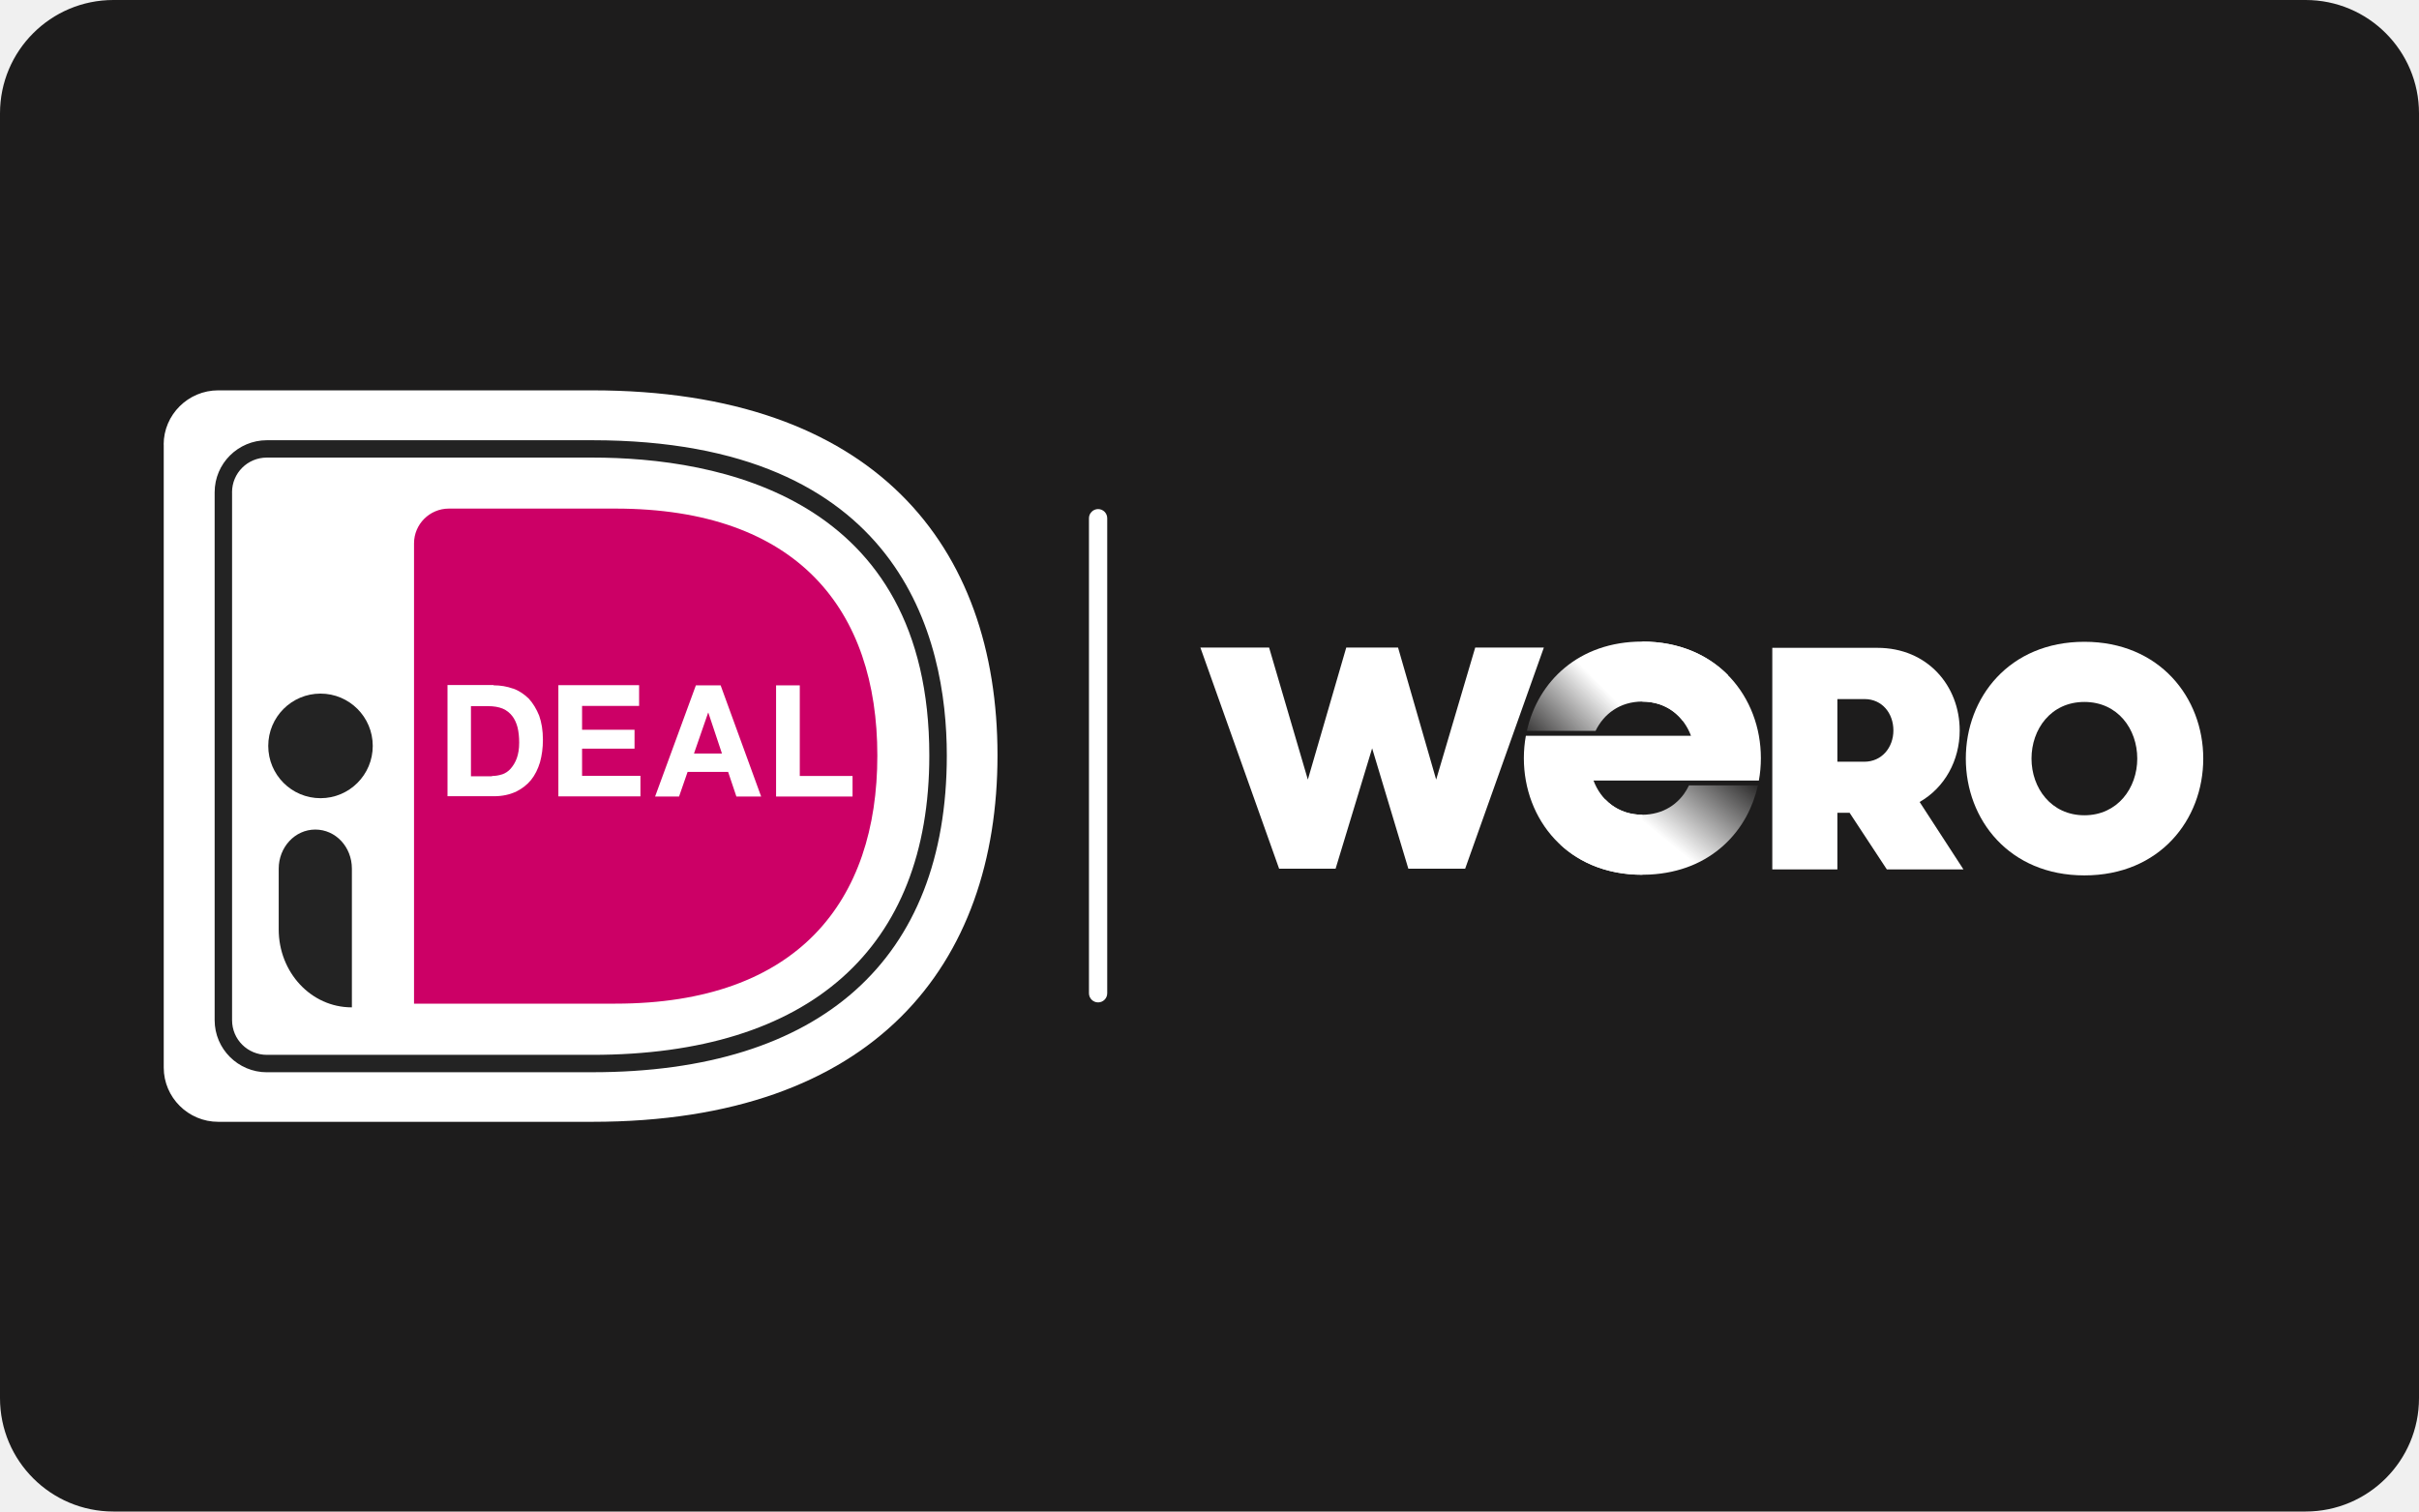
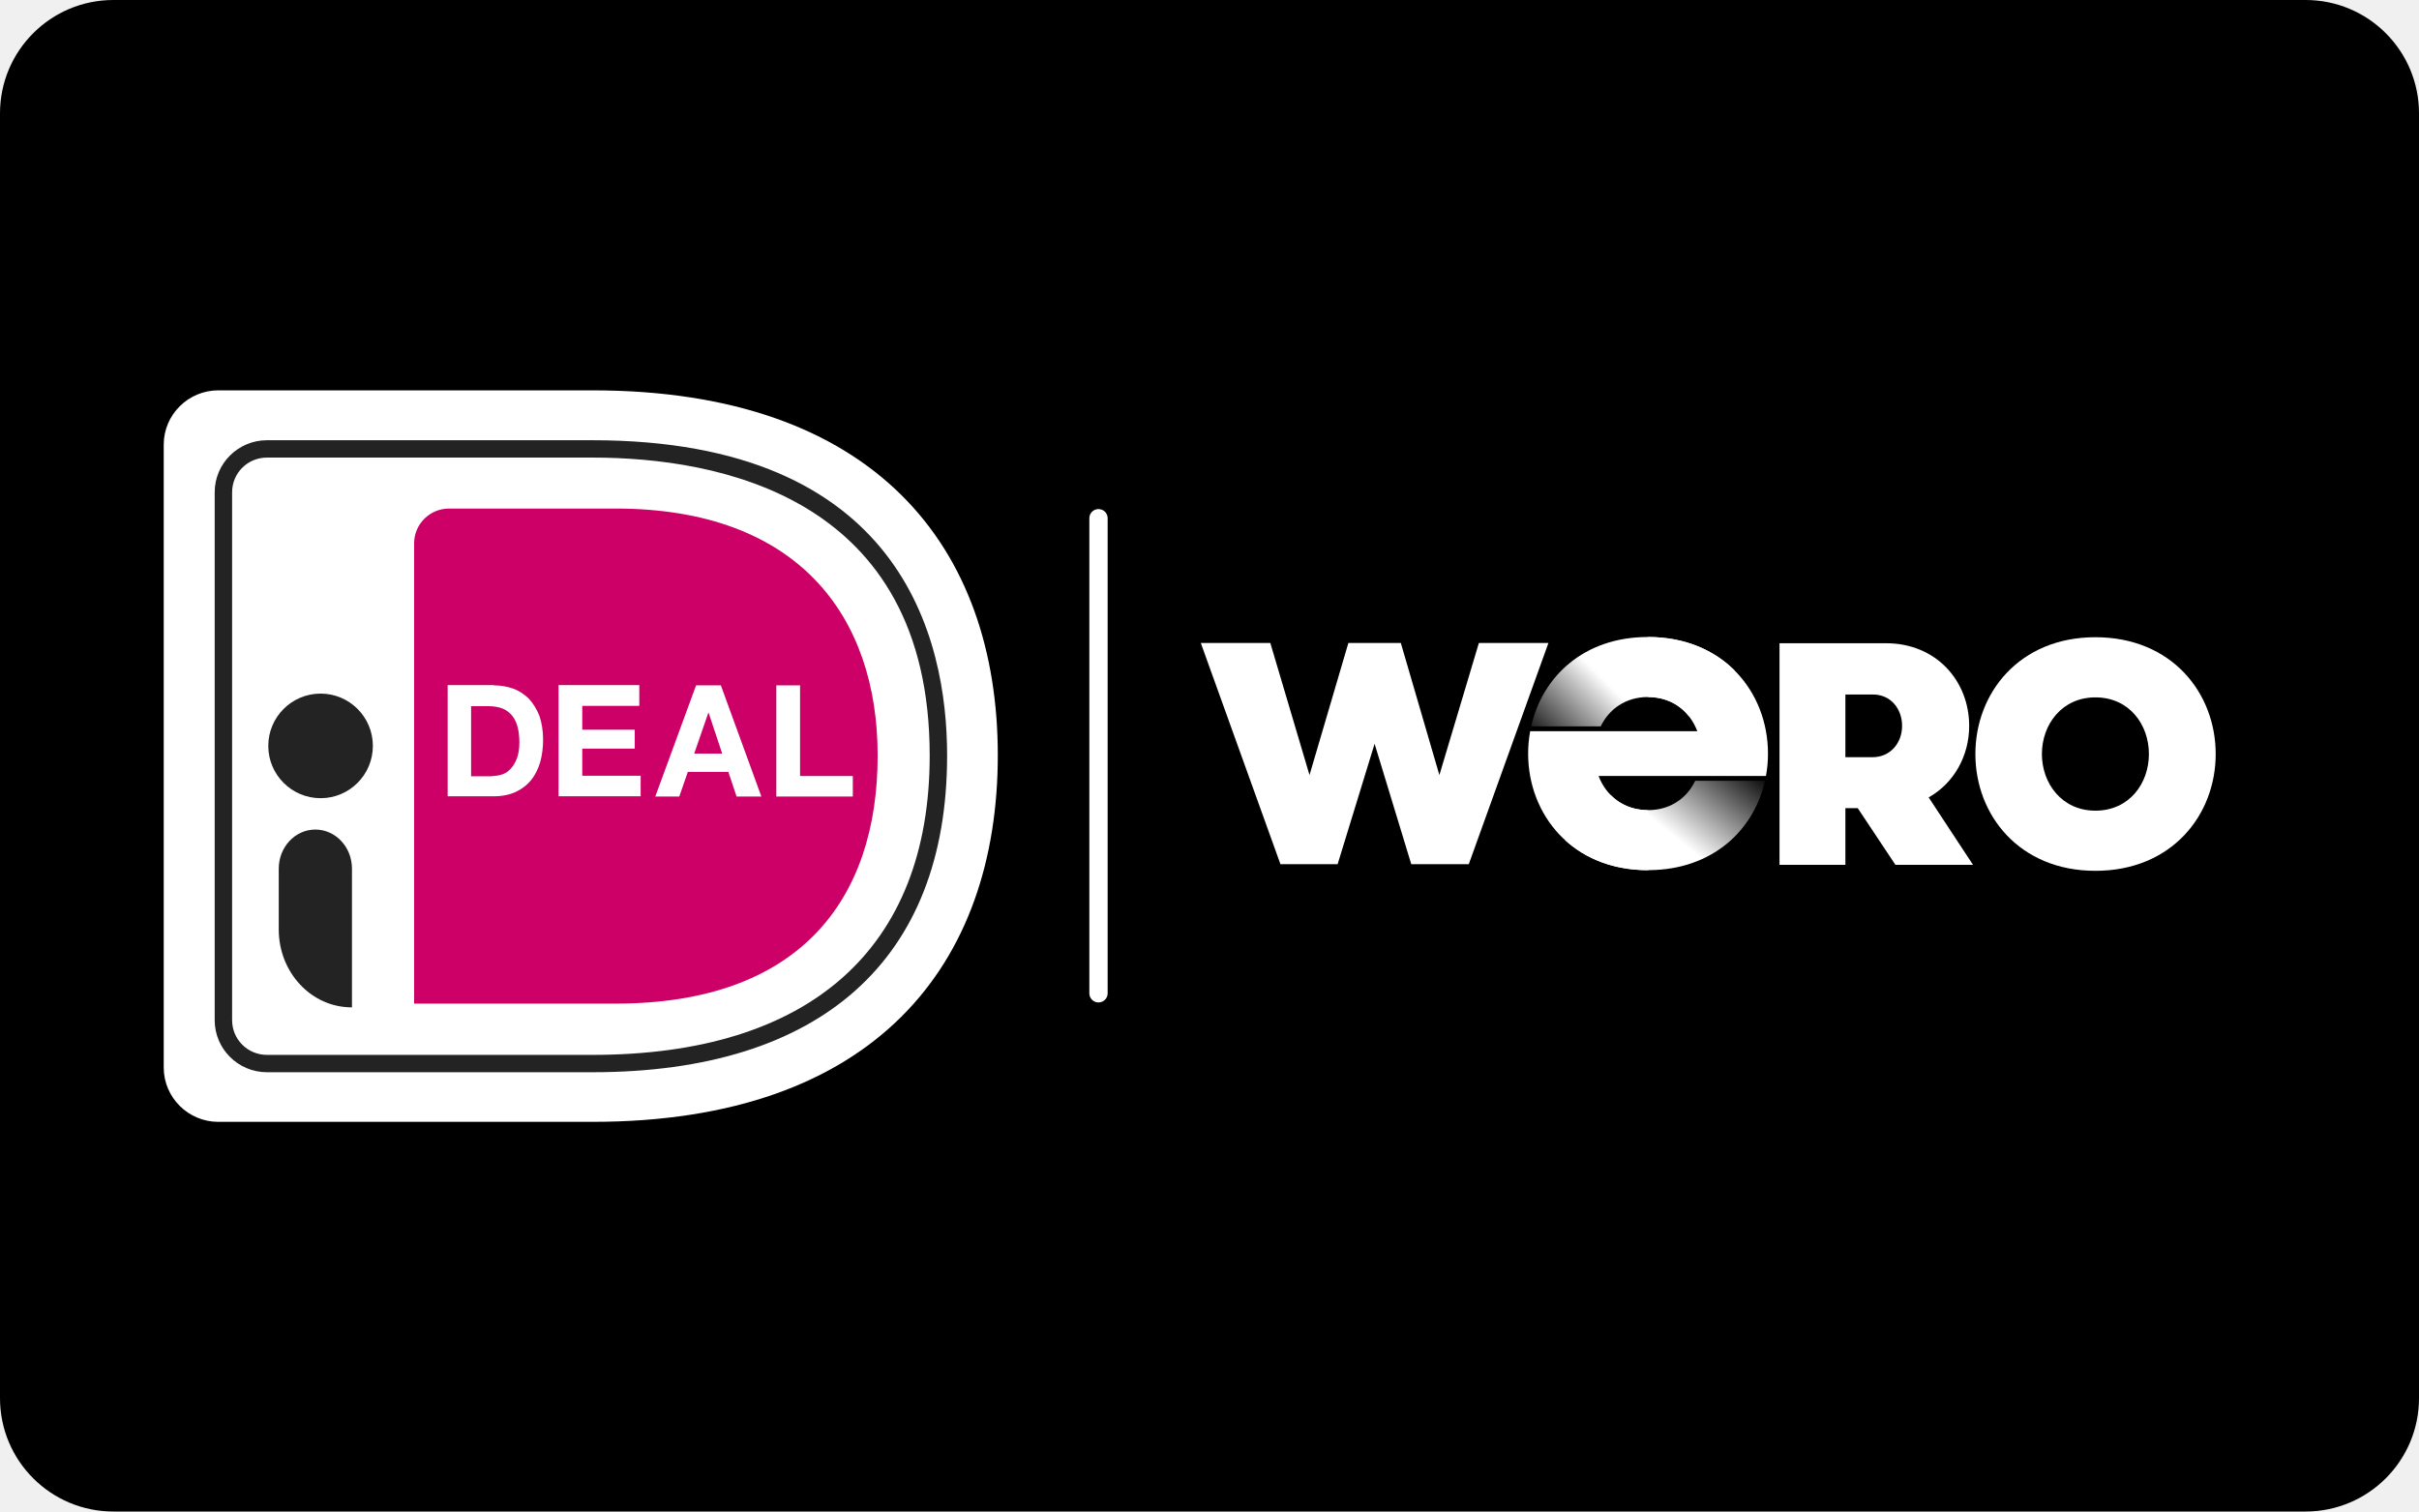
<svg xmlns="http://www.w3.org/2000/svg" width="64" height="40" viewBox="0 0 64 40" fill="none">
-   <rect width="64" height="40" rx="3" fill="#1D1C1C" />
-   <g clip-path="url(#clip0_dark)">
-     <path d="M59.429 9H4.571C3.703 9 3 9.704 3 10.571V29.429C3 30.296 3.703 31 4.571 31H59.429C60.297 31 61 30.296 61 29.429V10.571C61 9.704 60.297 9 59.429 9Z" fill="#1D1C1C" />
-     <path d="M4.332 11.764V28.252C4.332 29.042 4.98 29.687 5.773 29.687H15.668C23.149 29.687 26.391 25.518 26.391 19.987C26.391 14.455 23.148 10.33 15.667 10.33H5.772C4.979 10.33 4.33 10.975 4.33 11.764H4.332Z" fill="white" />
-     <path d="M10.954 14.377V26.56H16.28C21.115 26.56 23.212 23.84 23.212 19.995C23.212 16.15 21.114 13.459 16.28 13.459H11.876C11.365 13.459 10.954 13.875 10.954 14.378V14.377Z" fill="#CC0066" />
-     <path fill-rule="evenodd" clip-rule="evenodd" d="M7.062 28.375H15.667C21.713 28.375 25.05 25.397 25.05 19.994C25.05 16.88 23.832 11.65 15.667 11.65H7.062C6.299 11.65 5.679 12.266 5.679 13.028V26.998C5.679 27.758 6.299 28.376 7.062 28.376V28.375ZM6.139 13.028C6.139 12.519 6.55 12.109 7.061 12.109H15.666C18.995 12.109 24.587 13.135 24.587 19.994C24.587 25.102 21.416 27.915 15.666 27.915H7.062C6.551 27.915 6.14 27.507 6.14 26.997V13.028H6.139Z" fill="#232323" />
-     <path fill-rule="evenodd" clip-rule="evenodd" d="M13.574 18.223C13.412 18.165 13.243 18.136 13.059 18.136V18.129H11.84V21.071H13.074C13.293 21.071 13.482 21.027 13.645 20.955C13.807 20.875 13.941 20.773 14.048 20.643C14.154 20.512 14.232 20.353 14.287 20.172C14.337 19.99 14.364 19.794 14.364 19.577C14.364 19.33 14.329 19.12 14.265 18.939C14.195 18.765 14.103 18.612 13.991 18.489C13.871 18.373 13.737 18.279 13.575 18.221L13.574 18.223ZM13.285 20.492C13.194 20.521 13.109 20.535 13.017 20.535V20.543H12.46V18.687H12.911C13.065 18.687 13.192 18.709 13.299 18.752C13.405 18.796 13.489 18.868 13.552 18.948C13.615 19.028 13.665 19.137 13.694 19.253C13.722 19.369 13.736 19.507 13.736 19.652C13.736 19.819 13.714 19.949 13.673 20.065C13.631 20.181 13.574 20.268 13.511 20.341C13.448 20.413 13.37 20.464 13.285 20.493V20.492Z" fill="white" />
-     <path d="M16.909 18.137V18.681H15.4V19.312H16.788V19.812H15.4V20.531H16.944V21.075H14.773V18.132H16.909V18.14V18.137Z" fill="white" />
-     <path fill-rule="evenodd" clip-rule="evenodd" d="M20.138 21.079L19.066 18.137H18.411L17.332 21.079H17.966L18.192 20.427H19.264L19.483 21.079H20.139H20.138ZM18.741 18.861L19.101 19.941H18.361L18.735 18.861H18.742H18.741Z" fill="white" />
-     <path d="M21.16 18.136V20.535H22.556V21.079H20.533V18.137H21.16V18.136Z" fill="white" />
-     <path d="M8.48 21.123C9.243 21.123 9.862 20.504 9.862 19.739C9.862 18.974 9.243 18.355 8.48 18.355C7.716 18.355 7.097 18.974 7.097 19.739C7.097 20.504 7.716 21.123 8.48 21.123Z" fill="#232323" />
-     <path d="M9.303 26.658C8.232 26.658 7.374 25.733 7.374 24.597V22.988C7.374 22.42 7.803 21.953 8.342 21.953C8.881 21.953 9.31 22.413 9.31 22.988V26.658H9.303Z" fill="#232323" />
-     <path d="M52.01 20.075C52.01 18.458 53.16 16.984 55.147 16.984C57.133 16.984 58.292 18.459 58.292 20.075C58.292 21.691 57.142 23.166 55.147 23.166C53.16 23.166 52.01 21.691 52.01 20.075ZM56.546 20.075C56.546 19.295 56.032 18.576 55.147 18.576C54.261 18.576 53.748 19.297 53.748 20.075C53.748 20.854 54.27 21.575 55.147 21.575C56.024 21.575 56.546 20.855 56.546 20.075Z" fill="white" />
-     <path d="M50.788 21.223C51.45 20.846 51.848 20.126 51.848 19.33C51.848 18.149 50.995 17.144 49.671 17.144H46.89V23.007H48.612V21.509H48.935L49.92 23.007H51.947L50.788 21.223ZM49.324 20.158H48.612V18.5H49.332C49.796 18.5 50.094 18.877 50.094 19.329C50.094 19.781 49.787 20.158 49.324 20.158Z" fill="white" />
-     <path d="M39.03 17.137L37.997 20.631L36.989 17.137H35.618L34.602 20.631L33.577 17.137H31.759L33.842 22.989H35.336L36.303 19.803L37.261 22.989H38.764L40.846 17.137H39.029H39.03Z" fill="white" />
-     <path d="M43.453 21.561H43.449C42.805 21.561 42.353 21.171 42.16 20.656H46.535C46.57 20.463 46.588 20.265 46.588 20.064C46.588 18.452 45.441 16.98 43.453 16.979V18.568C44.1 18.569 44.547 18.958 44.739 19.472H40.37C40.335 19.665 40.317 19.863 40.317 20.064C40.317 21.678 41.465 23.15 43.448 23.15H43.451V21.561H43.453Z" fill="white" />
-     <path d="M43.449 23.149C43.517 23.149 43.583 23.146 43.648 23.144C44.051 23.123 44.417 23.041 44.743 22.91C45.069 22.778 45.356 22.595 45.599 22.375C45.843 22.155 46.043 21.898 46.199 21.614C46.34 21.355 46.444 21.076 46.51 20.784H44.686C44.649 20.862 44.605 20.937 44.556 21.006C44.488 21.101 44.408 21.187 44.318 21.261C44.227 21.336 44.126 21.398 44.014 21.447C43.903 21.495 43.781 21.529 43.65 21.547C43.586 21.556 43.519 21.561 43.45 21.561C43.041 21.561 42.708 21.402 42.47 21.154L41.285 22.353C41.812 22.841 42.543 23.148 43.449 23.148V23.149Z" fill="url(#paint0_linear_dark)" />
-     <path d="M43.449 16.978C41.767 16.978 40.685 18.037 40.397 19.342H42.214C42.431 18.893 42.859 18.566 43.449 18.566C43.919 18.566 44.284 18.77 44.522 19.076L45.718 17.866C45.184 17.325 44.416 16.978 43.45 16.978H43.449Z" fill="url(#paint1_linear_dark)" />
-     <path d="M29.053 26.527C28.92 26.527 28.811 26.419 28.811 26.286V13.714C28.811 13.581 28.92 13.472 29.053 13.472C29.186 13.472 29.294 13.581 29.294 13.714V26.286C29.294 26.419 29.186 26.527 29.053 26.527Z" fill="white" />
-   </g>
+   <rect width="64" height="40" rx="3" fill="black" />
+   <path d="M4.332 11.765V28.253C4.332 29.042 4.981 29.688 5.774 29.688H15.672C23.155 29.688 26.399 25.519 26.399 19.987C26.399 14.484 23.155 10.33 15.672 10.33H5.774C4.981 10.33 4.332 10.975 4.332 11.765Z" fill="white" />
+   <path d="M10.957 14.376V26.559H16.285C21.122 26.559 23.22 23.84 23.22 19.994C23.22 16.313 21.122 13.458 16.285 13.458H11.88C11.368 13.458 10.957 13.874 10.957 14.376Z" fill="#CC0066" />
+   <path fill-rule="evenodd" clip-rule="evenodd" d="M7.064 28.375H15.672C21.721 28.375 25.058 25.397 25.058 19.994C25.058 16.88 23.84 11.65 15.672 11.65H7.064C6.3 11.65 5.68 12.267 5.68 13.027V26.997C5.68 27.758 6.3 28.375 7.064 28.375ZM6.141 13.027C6.141 12.518 6.552 12.109 7.064 12.109H15.671C19.002 12.109 24.597 13.135 24.597 19.994C24.597 25.103 21.425 27.916 15.671 27.916H7.064C6.552 27.916 6.141 27.506 6.141 26.997V13.027Z" fill="#232323" />
+   <path fill-rule="evenodd" clip-rule="evenodd" d="M13.579 18.224C13.417 18.166 13.247 18.137 13.064 18.137V18.13H11.844V21.072H13.078C13.297 21.072 13.487 21.029 13.649 20.956C13.812 20.877 13.945 20.775 14.051 20.645C14.157 20.514 14.235 20.355 14.291 20.174C14.34 19.992 14.369 19.797 14.369 19.579C14.369 19.333 14.333 19.123 14.27 18.941C14.199 18.767 14.108 18.615 13.995 18.492C13.875 18.376 13.741 18.282 13.579 18.224ZM13.289 20.493C13.198 20.522 13.113 20.536 13.021 20.536V20.543H12.464V18.688H12.916C13.071 18.688 13.198 18.71 13.303 18.753C13.409 18.797 13.494 18.869 13.557 18.949C13.621 19.029 13.67 19.137 13.698 19.253C13.727 19.369 13.741 19.507 13.741 19.652C13.741 19.819 13.719 19.949 13.677 20.065C13.635 20.181 13.579 20.268 13.515 20.34C13.451 20.413 13.374 20.464 13.289 20.493Z" fill="white" />
+   <path d="M16.914 18.137V18.68H15.405V19.311H16.794V19.811H15.405V20.529H16.95V21.072H14.778V18.13H16.914V18.137Z" fill="white" />
+   <path fill-rule="evenodd" clip-rule="evenodd" d="M20.144 21.079L19.072 18.137H18.416L17.337 21.079H17.972L18.198 20.427H19.27L19.488 21.079H20.144ZM18.748 18.862L19.107 19.942H18.367L18.741 18.862H18.748Z" fill="white" />
+   <path d="M21.167 18.137V20.536H22.563V21.079H20.539V18.137H21.167Z" fill="white" />
+   <path d="M8.482 21.123C9.246 21.123 9.865 20.503 9.865 19.739C9.865 18.975 9.246 18.355 8.482 18.355C7.718 18.355 7.098 18.975 7.098 19.739C7.098 20.503 7.718 21.123 8.482 21.123Z" fill="#232323" />
+   <path d="M9.305 26.658C8.234 26.658 7.375 25.733 7.375 24.597V22.987C7.375 22.419 7.805 21.953 8.343 21.953C8.875 21.953 9.312 22.412 9.312 22.987V26.658H9.305Z" fill="#232323" />
+   <path d="M29.063 13.714V26.286" stroke="white" stroke-width="0.484" stroke-linecap="round" />
+   <path d="M52.263 19.954C52.263 18.337 53.428 16.863 55.438 16.863C57.457 16.863 58.621 18.337 58.621 19.954C58.621 21.571 57.457 23.045 55.438 23.045C53.428 23.045 52.263 21.571 52.263 19.954ZM56.854 19.954C56.854 19.175 56.335 18.455 55.438 18.455C54.55 18.455 54.023 19.175 54.023 19.954C54.023 20.733 54.551 21.453 55.438 21.453C56.335 21.453 56.854 20.733 56.854 19.954Z" fill="white" />
+   <path d="M51.027 21.102C51.697 20.725 52.099 20.005 52.099 19.209C52.099 18.028 51.236 17.022 49.896 17.022H47.081V22.886H48.824V21.387H49.151L50.147 22.886H52.2L51.027 21.102ZM49.544 20.038H48.824V18.379H49.553C50.022 18.379 50.324 18.756 50.324 19.209C50.324 19.661 50.014 20.038 49.544 20.038Z" fill="white" />
+   <path d="M39.127 17.016L38.082 20.511L37.062 17.016H35.674L34.646 20.511L33.609 17.016H31.77L33.877 22.869H35.39L36.368 19.683L37.338 22.869H38.86L40.967 17.016H39.127Z" fill="white" />
+   <path d="M43.603 21.439C43.602 21.439 43.601 21.439 43.599 21.439C42.947 21.439 42.49 21.05 42.294 20.535H46.7H46.722C46.758 20.342 46.776 20.143 46.776 19.943C46.776 18.33 45.616 16.86 43.603 16.858V18.447C44.259 18.448 44.712 18.836 44.906 19.35H40.484C40.449 19.544 40.43 19.742 40.43 19.943C40.43 21.557 41.593 23.028 43.599 23.028C43.601 23.028 43.602 23.028 43.603 23.028V21.439Z" fill="white" />
+   <path d="M43.599 23.028C43.667 23.028 43.734 23.026 43.801 23.022C44.208 23.002 44.578 22.92 44.908 22.787C45.238 22.655 45.528 22.473 45.775 22.253C46.021 22.033 46.224 21.776 46.382 21.492C46.526 21.234 46.63 20.955 46.696 20.663H44.851C44.813 20.741 44.769 20.815 44.719 20.885C44.65 20.98 44.57 21.066 44.478 21.14C44.387 21.215 44.284 21.277 44.171 21.326C44.058 21.375 43.935 21.409 43.801 21.426C43.736 21.434 43.669 21.439 43.6 21.439C43.185 21.439 42.849 21.281 42.609 21.034L41.409 22.233C41.942 22.72 42.682 23.028 43.599 23.028Z" fill="url(#paint0_linear_13268_1594)" />
+   <path d="M43.599 16.857C41.897 16.857 40.803 17.915 40.51 19.222H42.349C42.569 18.772 43.003 18.446 43.599 18.446C44.075 18.446 44.444 18.649 44.685 18.956L45.895 17.746C45.355 17.204 44.577 16.857 43.599 16.857Z" fill="url(#paint1_linear_13268_1594)" />
  <defs>
-     <linearGradient id="paint0_linear_dark" x1="45.62" y1="19.722" x2="42.898" y2="23.053" gradientUnits="userSpaceOnUse">
-       <stop offset="0.02" stop-color="white" stop-opacity="0" />
-       <stop offset="0.68" stop-color="white" />
+     <linearGradient id="paint0_linear_13268_1594" x1="45.768" y1="19.578" x2="43.053" y2="22.941" gradientUnits="userSpaceOnUse">
+       <stop offset="0.024" stop-color="white" stop-opacity="0" />
+       <stop offset="0.676" stop-color="white" />
    </linearGradient>
-     <linearGradient id="paint1_linear_dark" x1="40.874" y1="20.429" x2="43.664" y2="17.673" gradientUnits="userSpaceOnUse">
-       <stop offset="0.02" stop-color="white" stop-opacity="0" />
-       <stop offset="0.68" stop-color="white" />
+     <linearGradient id="paint1_linear_13268_1594" x1="41.017" y1="20.331" x2="43.807" y2="17.541" gradientUnits="userSpaceOnUse">
+       <stop offset="0.024" stop-color="white" stop-opacity="0" />
+       <stop offset="0.676" stop-color="white" />
    </linearGradient>
-     <clipPath id="clip0_dark">
-       <rect width="58" height="22" fill="white" transform="translate(3 9)" />
-     </clipPath>
  </defs>
</svg>
